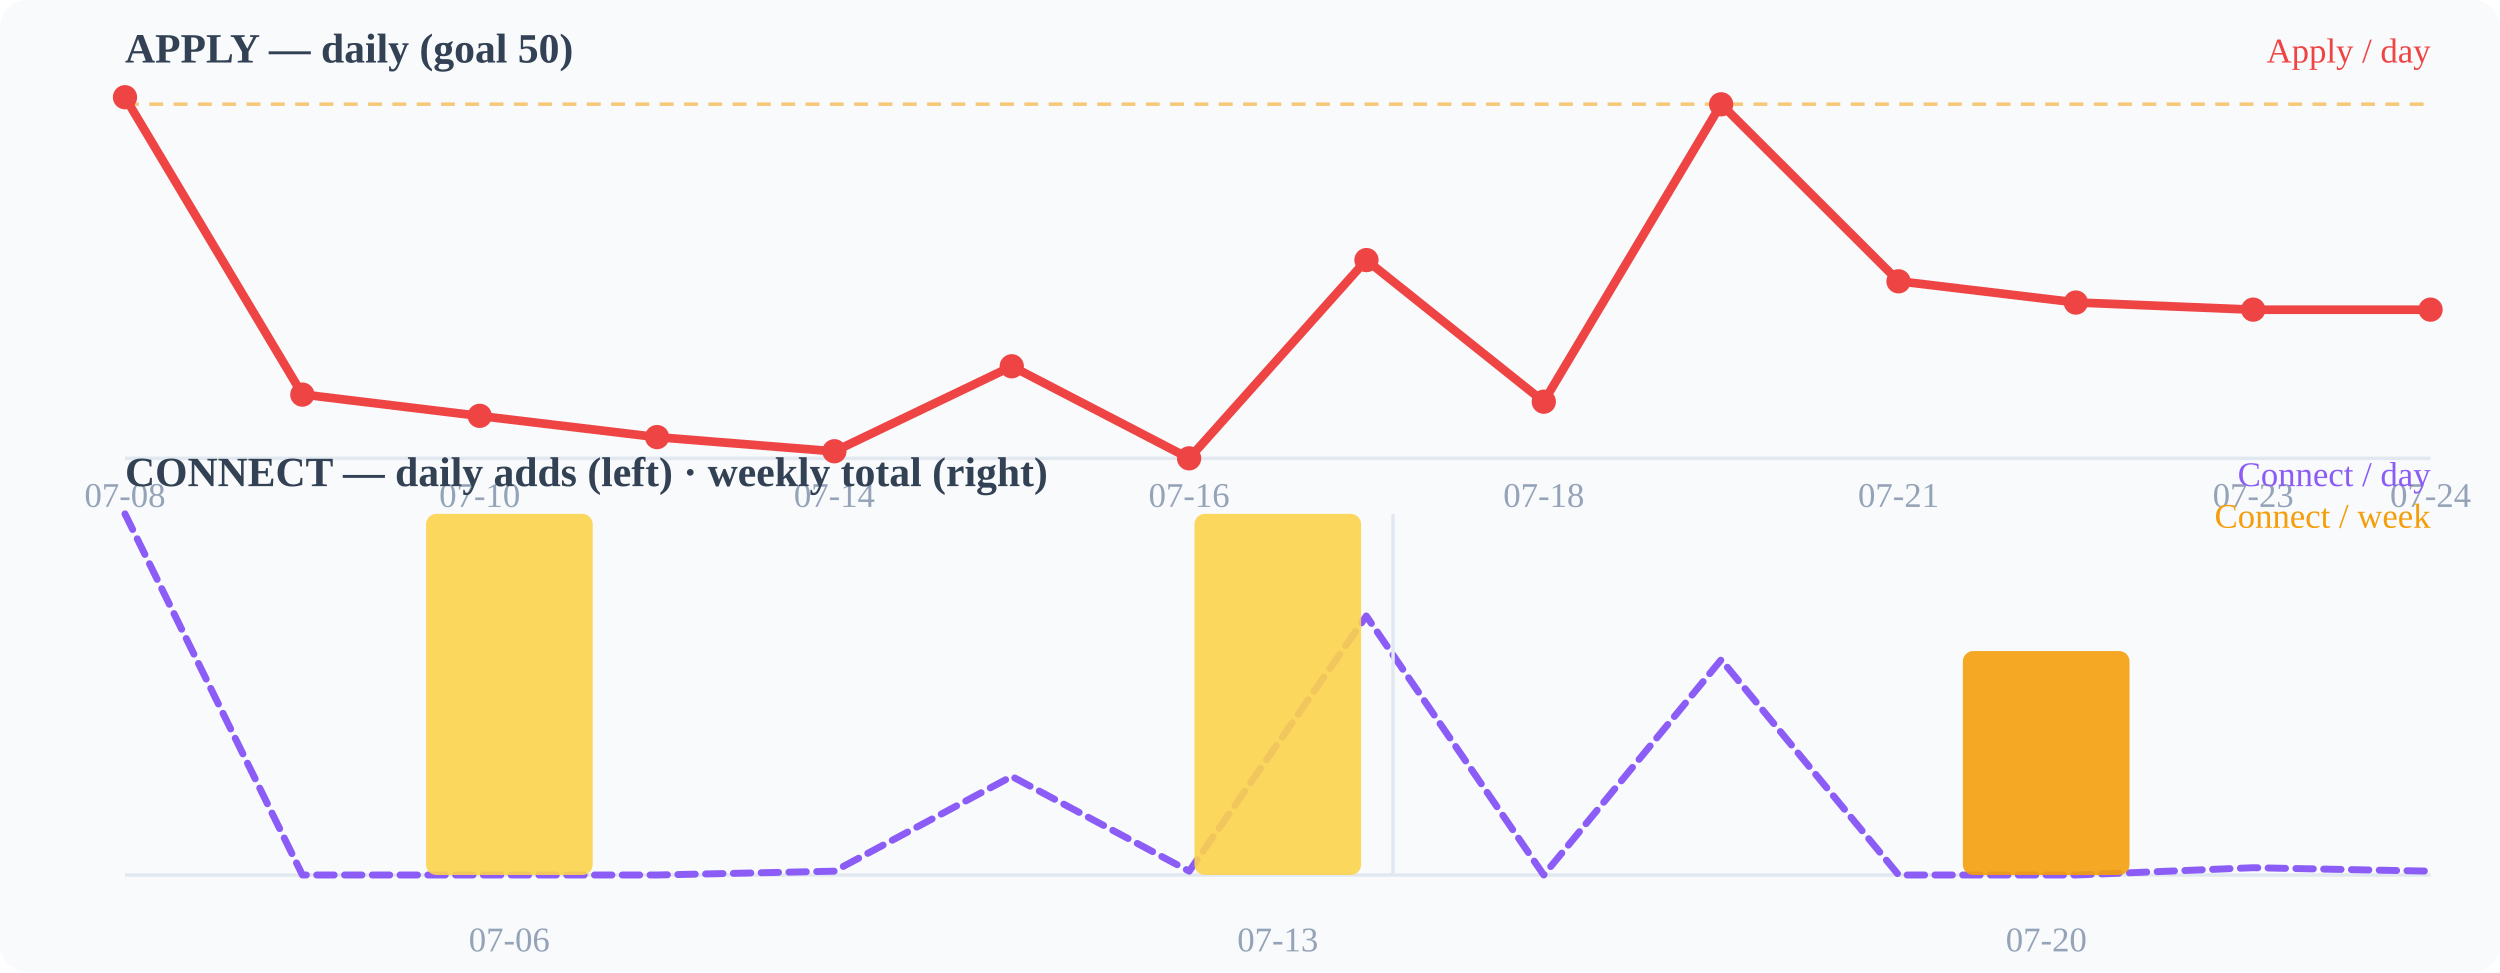
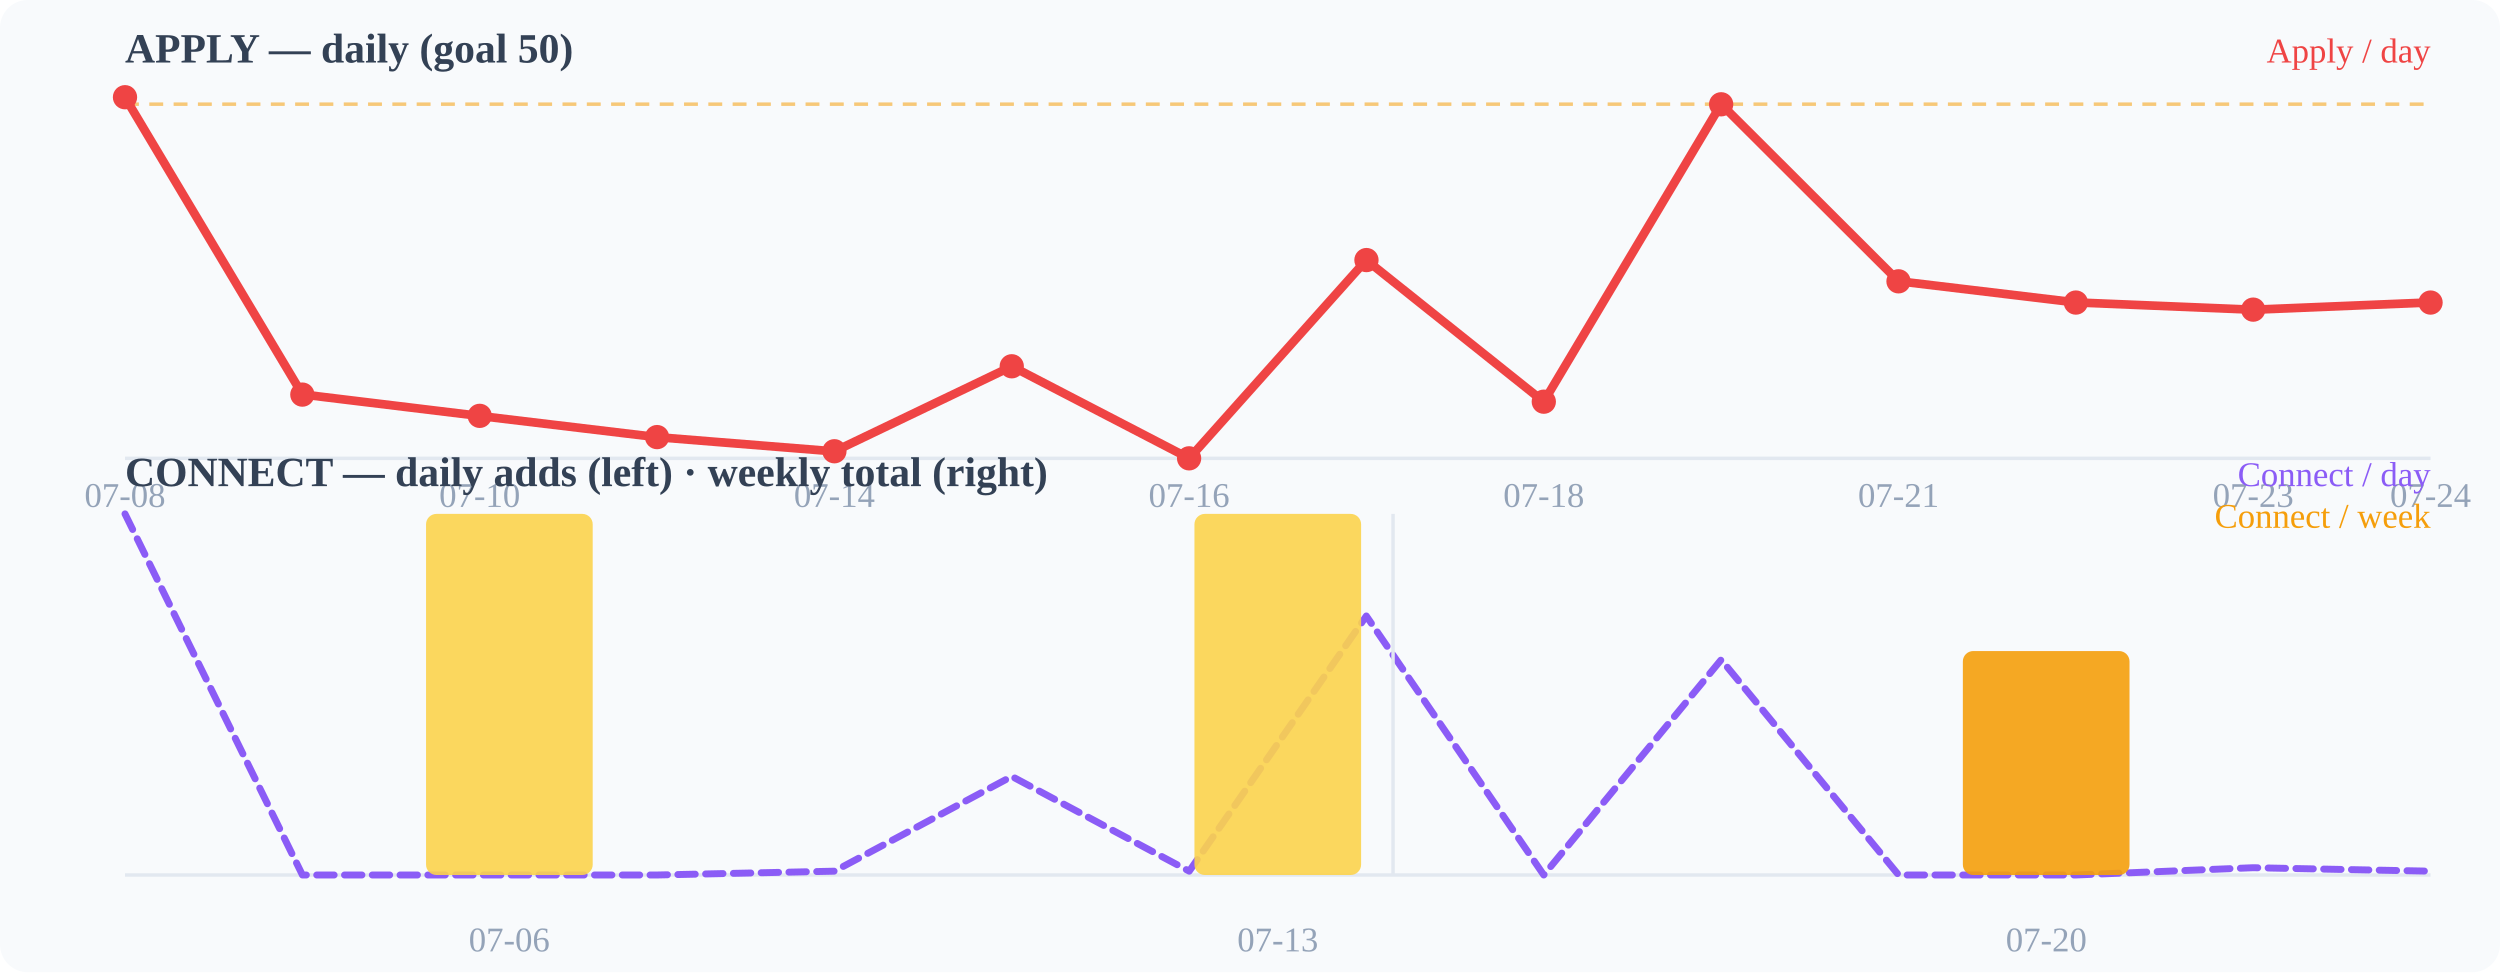
<svg xmlns="http://www.w3.org/2000/svg" width="720" height="280" viewBox="0 0 720 280">
  <rect width="720" height="280" fill="#f8fafc" rx="8" />
  <text x="36" y="18" font-size="12" font-weight="600" fill="#334155">APPLY — daily (goal 50)</text>
  <line x1="36" y1="132" x2="700" y2="132" stroke="#e2e8f0" stroke-width="1" />
  <line x1="36" y1="30.0" x2="700" y2="30.0" stroke="#f59e0b" stroke-width="1" stroke-dasharray="4 3" opacity="0.55" />
-   <polyline points="36.0,28.0 87.1,113.6 138.2,119.8 189.2,125.9 240.3,130.0 291.4,105.5 342.5,132.0 393.5,74.9 444.6,115.7 495.7,30.0 546.8,81.0 597.8,87.1 648.9,89.2 700.0,89.2" fill="none" stroke="#ef4444" stroke-width="2.5" stroke-linecap="round" stroke-linejoin="round" />
+   <polyline points="36.0,28.0 87.1,113.6 138.2,119.8 189.2,125.9 240.3,130.0 291.4,105.5 342.5,132.0 393.5,74.9 444.6,115.7 495.7,30.0 546.8,81.0 597.8,87.1 648.9,89.2 700.0,87.1" fill="none" stroke="#ef4444" stroke-width="2.5" stroke-linecap="round" stroke-linejoin="round" />
  <circle cx="36" cy="28" r="3.5" fill="#ef4444" />
  <circle cx="87.077" cy="113.647" r="3.5" fill="#ef4444" />
  <circle cx="138.154" cy="119.765" r="3.5" fill="#ef4444" />
  <circle cx="189.231" cy="125.882" r="3.5" fill="#ef4444" />
  <circle cx="240.308" cy="129.961" r="3.5" fill="#ef4444" />
  <circle cx="291.385" cy="105.49" r="3.5" fill="#ef4444" />
  <circle cx="342.462" cy="132" r="3.5" fill="#ef4444" />
  <circle cx="393.538" cy="74.902" r="3.5" fill="#ef4444" />
  <circle cx="444.615" cy="115.686" r="3.5" fill="#ef4444" />
  <circle cx="495.692" cy="30.039" r="3.5" fill="#ef4444" />
  <circle cx="546.769" cy="81.02" r="3.5" fill="#ef4444" />
  <circle cx="597.846" cy="87.137" r="3.5" fill="#ef4444" />
  <circle cx="648.923" cy="89.176" r="3.5" fill="#ef4444" />
-   <circle cx="700" cy="89.176" r="3.5" fill="#ef4444" />
+   <circle cx="700" cy="87.137" r="3.5" fill="#ef4444" />
  <text x="36" y="146" font-size="10" fill="#94a3b8" text-anchor="middle">07-08</text>
  <text x="138.154" y="146" font-size="10" fill="#94a3b8" text-anchor="middle">07-10</text>
  <text x="240.308" y="146" font-size="10" fill="#94a3b8" text-anchor="middle">07-14</text>
  <text x="342.462" y="146" font-size="10" fill="#94a3b8" text-anchor="middle">07-16</text>
  <text x="444.615" y="146" font-size="10" fill="#94a3b8" text-anchor="middle">07-18</text>
  <text x="546.769" y="146" font-size="10" fill="#94a3b8" text-anchor="middle">07-21</text>
  <text x="648.923" y="146" font-size="10" fill="#94a3b8" text-anchor="middle">07-23</text>
  <text x="700" y="146" font-size="10" fill="#94a3b8" text-anchor="middle">07-24</text>
  <text x="36" y="140" font-size="12" font-weight="600" fill="#334155">CONNECT — daily adds (left) · weekly total (right)</text>
  <line x1="36" y1="252" x2="700" y2="252" stroke="#e2e8f0" stroke-width="1" />
  <polyline points="36.0,148.0 87.1,252.0 138.2,252.0 189.2,252.0 240.3,250.9 291.4,223.6 342.5,250.9 393.5,177.4 444.6,252.0 495.7,190.0 546.8,252.0 597.8,252.0 648.9,249.9 700.0,250.9" fill="none" stroke="#8b5cf6" stroke-width="2" stroke-linecap="round" stroke-linejoin="round" stroke-dasharray="5 3" />
  <rect x="122.7" y="148.0" width="48" height="104.0" rx="3" fill="#fcd34d" opacity="0.9" />
  <rect x="344.0" y="148.0" width="48" height="104.0" rx="3" fill="#fcd34d" opacity="0.9" />
  <rect x="565.3" y="187.5" width="48" height="64.5" rx="3" fill="#f59e0b" opacity="0.9" />
  <line x1="401.2" y1="148" x2="401.2" y2="252" stroke="#e2e8f0" stroke-width="1" />
  <text x="146.667" y="274" font-size="10" fill="#94a3b8" text-anchor="middle">07-06</text>
  <text x="368" y="274" font-size="10" fill="#94a3b8" text-anchor="middle">07-13</text>
  <text x="589.333" y="274" font-size="10" fill="#94a3b8" text-anchor="middle">07-20</text>
  <text x="700" y="18" font-size="10" fill="#ef4444" text-anchor="end">Apply / day</text>
  <text x="700" y="140" font-size="10" fill="#8b5cf6" text-anchor="end">Connect / day</text>
  <text x="700" y="152" font-size="10" fill="#f59e0b" text-anchor="end">Connect / week</text>
</svg>
